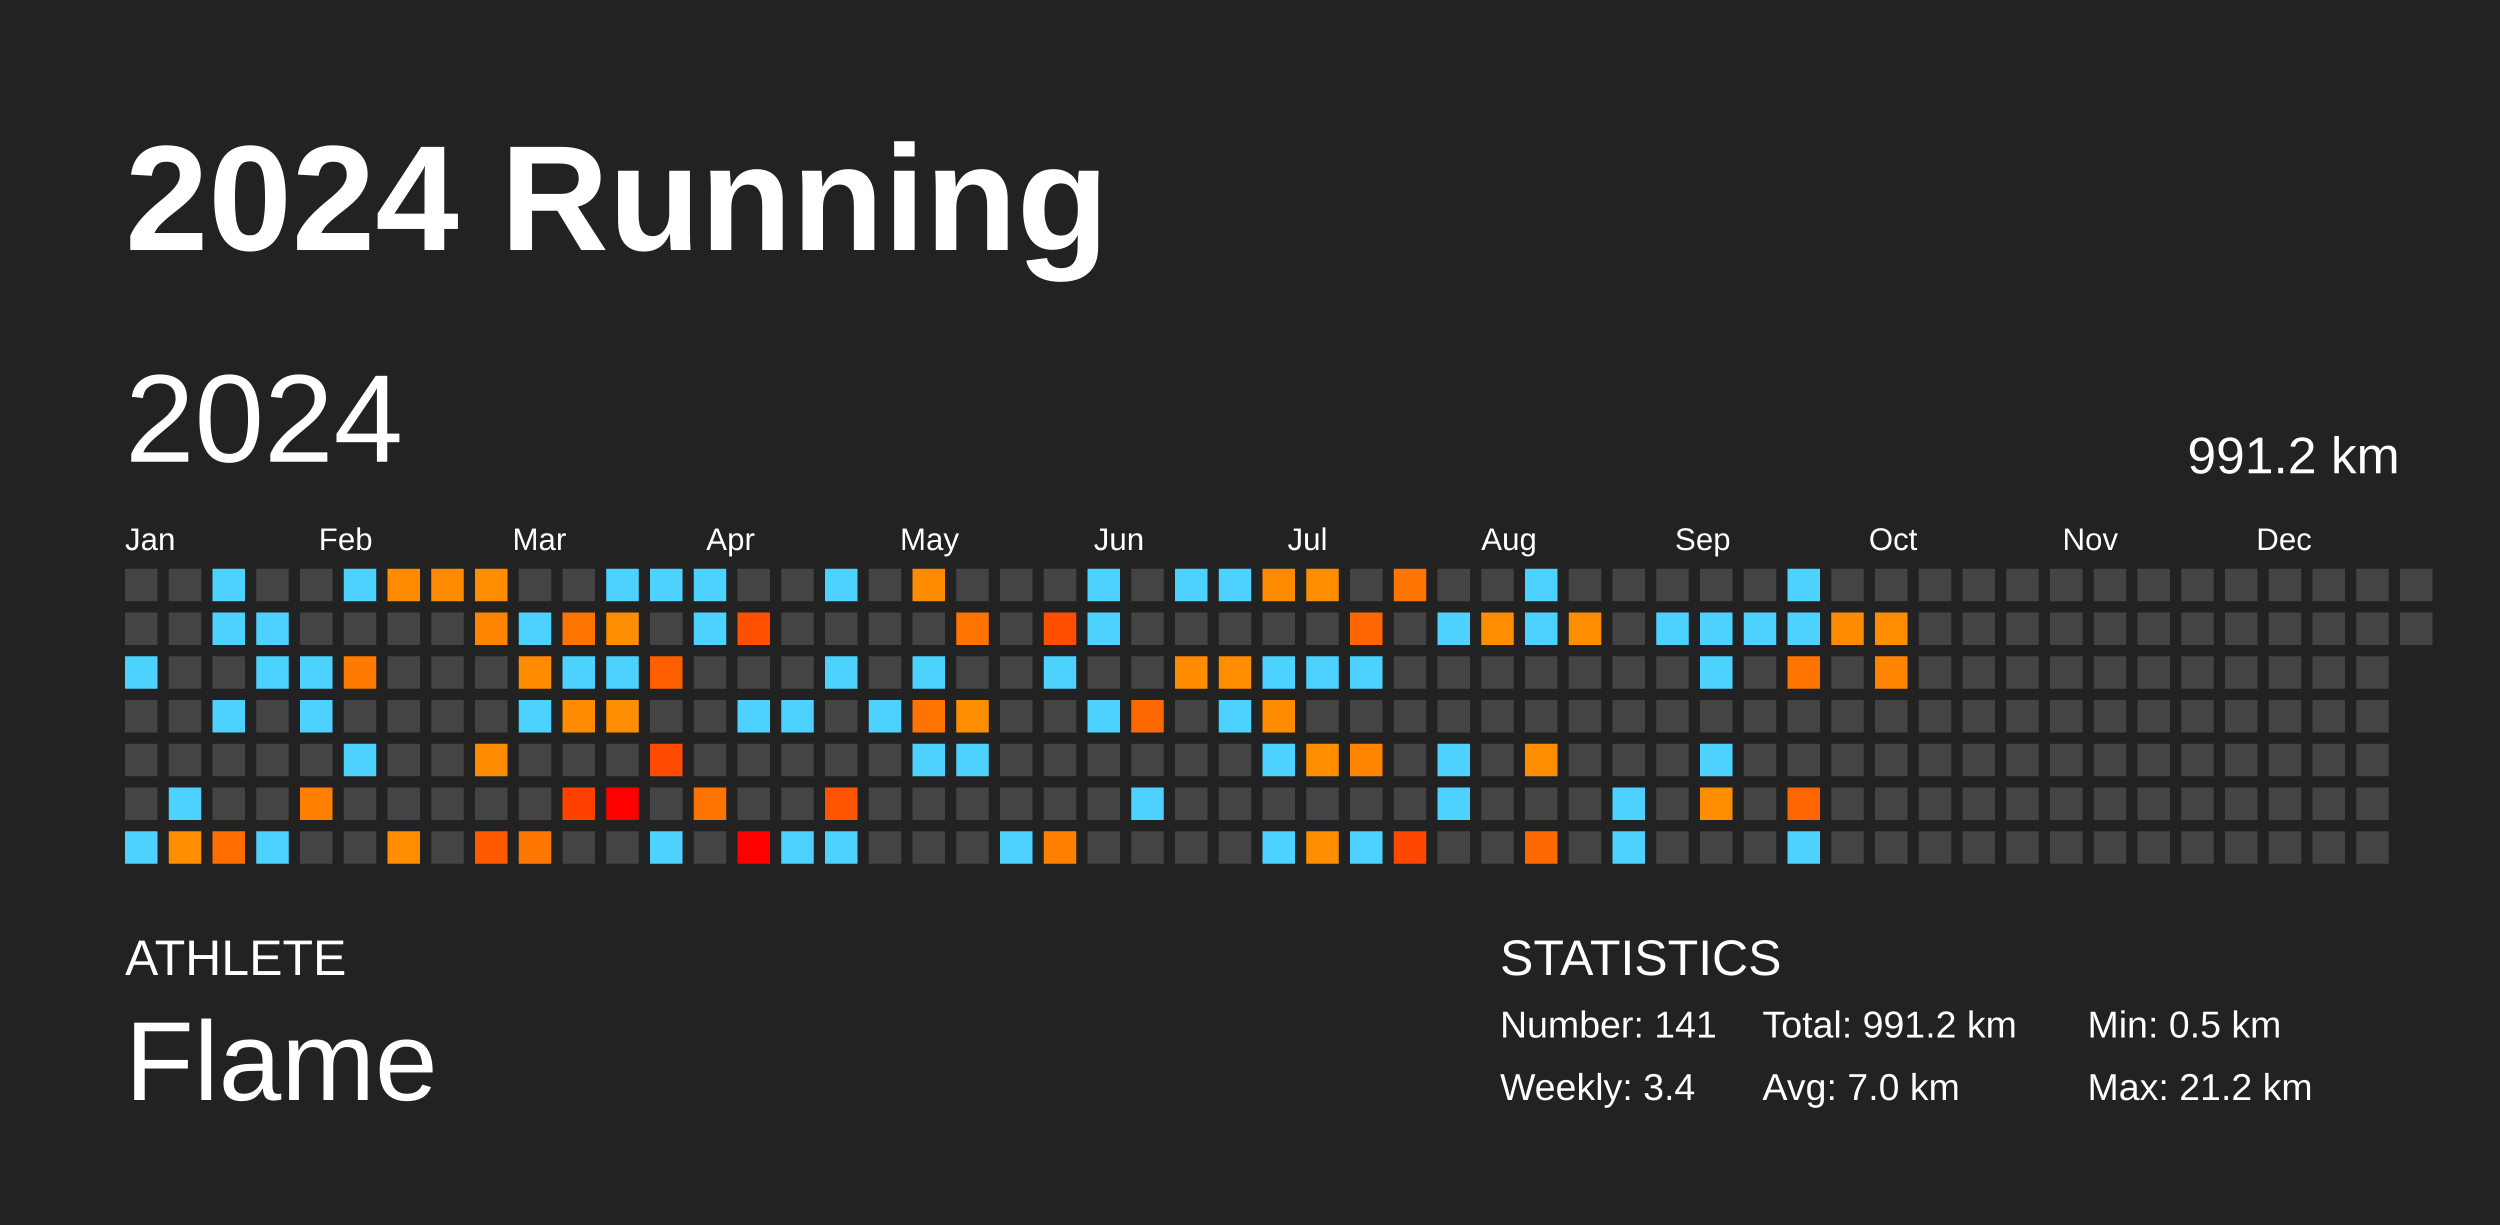
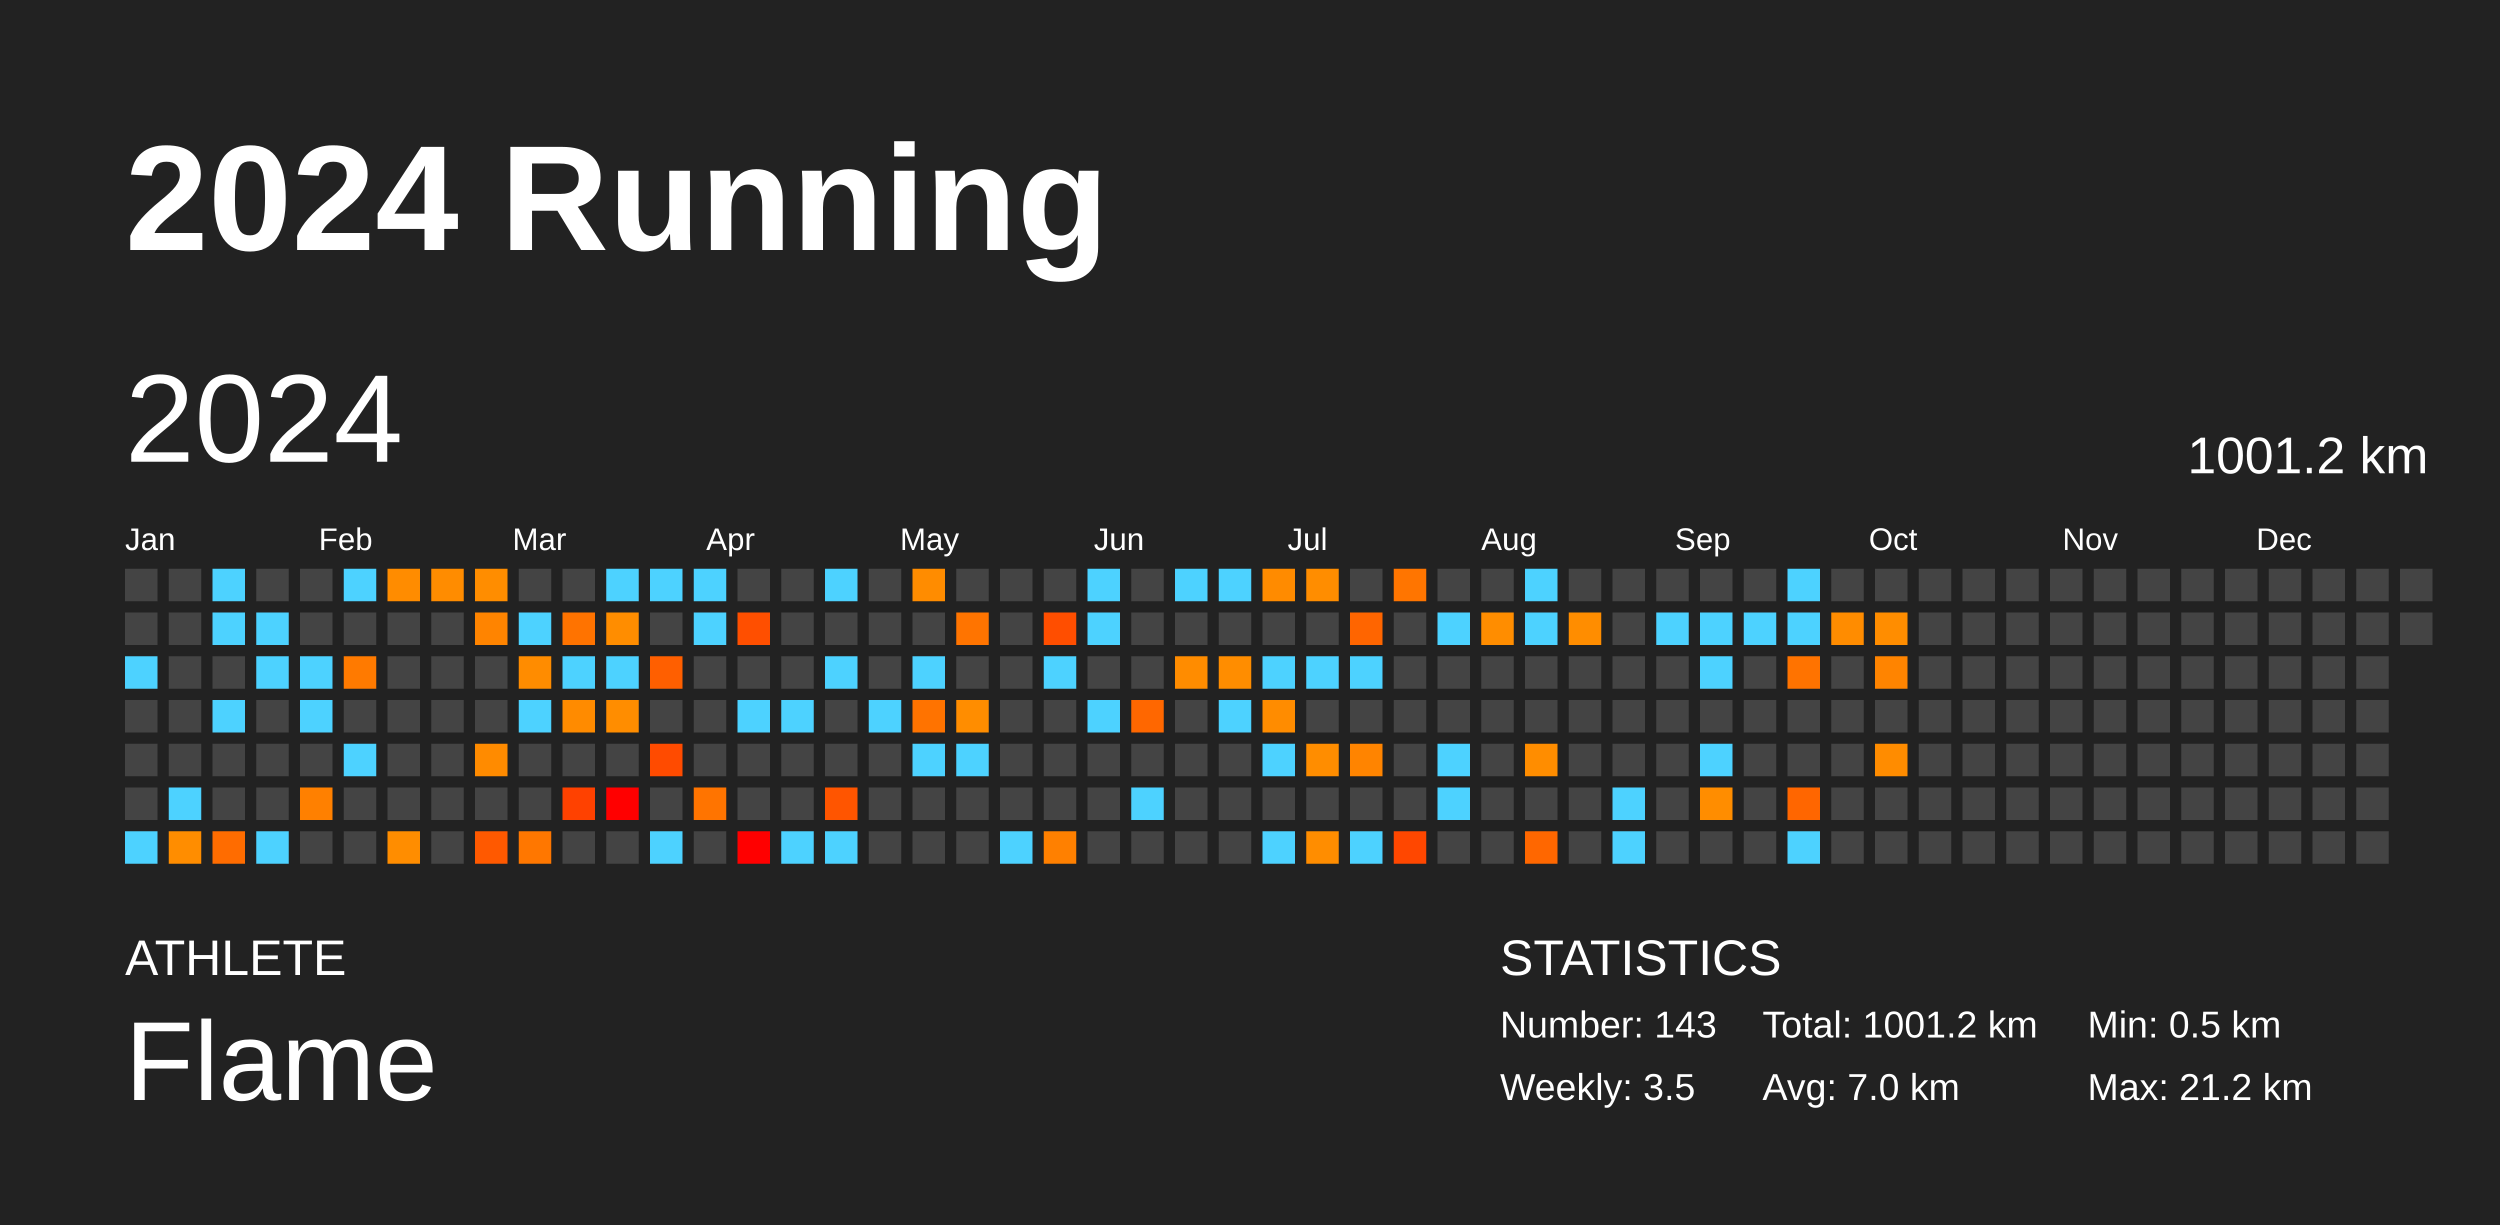
<svg xmlns="http://www.w3.org/2000/svg" baseProfile="full" height="98mm" version="1.1" viewBox="0,0,200,98" width="200mm">
  <defs />
  <rect fill="#222222" height="98" width="200" x="0" y="0" />
  <text fill="#FFFFFF" style="font-size:12px; font-family:Arial; font-weight:bold;" x="10" y="20">2024 Running</text>
  <text fill="#FFFFFF" style="font-size:4px; font-family:Arial" x="10" y="78">ATHLETE</text>
  <text fill="#FFFFFF" style="font-size:9px; font-family:Arial" x="10" y="88">Flame</text>
  <text fill="#FFFFFF" style="font-size:4px; font-family:Arial" x="120" y="78">STATISTICS</text>
-   <text fill="#FFFFFF" style="font-size:3px; font-family:Arial" x="120" y="83">Number: 141</text>
-   <text fill="#FFFFFF" style="font-size:3px; font-family:Arial" x="120" y="88">Weekly: 3.4</text>
-   <text fill="#FFFFFF" style="font-size:3px; font-family:Arial" x="141" y="83">Total: 991.2 km</text>
+   <text fill="#FFFFFF" style="font-size:3px; font-family:Arial" x="120" y="83">Number: 143</text>
+   <text fill="#FFFFFF" style="font-size:3px; font-family:Arial" x="120" y="88">Weekly: 3.5</text>
+   <text fill="#FFFFFF" style="font-size:3px; font-family:Arial" x="141" y="83">Total: 1001.2 km</text>
  <text fill="#FFFFFF" style="font-size:3px; font-family:Arial" x="141" y="88">Avg: 7.0 km</text>
  <text fill="#FFFFFF" style="font-size:3px; font-family:Arial" x="167" y="83">Min: 0.5 km</text>
  <text fill="#FFFFFF" style="font-size:3px; font-family:Arial" x="167" y="88">Max: 21.2 km</text>
  <text dominant-baseline="hanging" fill="#FFFFFF" style="font-size:10.0px; font-family:Arial;" x="10" y="30">2024</text>
-   <text dominant-baseline="hanging" fill="#FFFFFF" style="font-size:4.125px; font-family:Arial;" x="175" y="35">991.2 km</text>
+   <text dominant-baseline="hanging" fill="#FFFFFF" style="font-size:4.125px; font-family:Arial;" x="175" y="35">1001.2 km</text>
  <text fill="#FFFFFF" style="font-size:2.5px; font-family:Arial" x="10.0" y="44">Jan</text>
  <text fill="#FFFFFF" style="font-size:2.5px; font-family:Arial" x="25.5" y="44">Feb</text>
  <text fill="#FFFFFF" style="font-size:2.5px; font-family:Arial" x="41.0" y="44">Mar</text>
  <text fill="#FFFFFF" style="font-size:2.5px; font-family:Arial" x="56.5" y="44">Apr</text>
  <text fill="#FFFFFF" style="font-size:2.5px; font-family:Arial" x="72.0" y="44">May</text>
  <text fill="#FFFFFF" style="font-size:2.5px; font-family:Arial" x="87.5" y="44">Jun</text>
  <text fill="#FFFFFF" style="font-size:2.5px; font-family:Arial" x="103.0" y="44">Jul</text>
  <text fill="#FFFFFF" style="font-size:2.5px; font-family:Arial" x="118.5" y="44">Aug</text>
  <text fill="#FFFFFF" style="font-size:2.5px; font-family:Arial" x="134.0" y="44">Sep</text>
  <text fill="#FFFFFF" style="font-size:2.5px; font-family:Arial" x="149.5" y="44">Oct</text>
  <text fill="#FFFFFF" style="font-size:2.5px; font-family:Arial" x="165.0" y="44">Nov</text>
  <text fill="#FFFFFF" style="font-size:2.5px; font-family:Arial" x="180.5" y="44">Dec</text>
  <rect fill="#444444" height="2.6" width="2.6" x="10.0" y="45.5" />
  <rect fill="#444444" height="2.6" width="2.6" x="10.0" y="49.0" />
  <rect fill="#4dd2ff" height="2.6" width="2.6" x="10.0" y="52.5" />
  <rect fill="#444444" height="2.6" width="2.6" x="10.0" y="56.0" />
  <rect fill="#444444" height="2.6" width="2.6" x="10.0" y="59.5" />
  <rect fill="#444444" height="2.6" width="2.6" x="10.0" y="63.0" />
  <rect fill="#4dd2ff" height="2.6" width="2.6" x="10.0" y="66.5" />
  <rect fill="#444444" height="2.6" width="2.6" x="13.5" y="45.5" />
  <rect fill="#444444" height="2.6" width="2.6" x="13.5" y="49.0" />
  <rect fill="#444444" height="2.6" width="2.6" x="13.5" y="52.5" />
  <rect fill="#444444" height="2.6" width="2.6" x="13.5" y="56.0" />
  <rect fill="#444444" height="2.6" width="2.6" x="13.5" y="59.5" />
  <rect fill="#4dd2ff" height="2.6" width="2.6" x="13.5" y="63.0" />
  <rect fill="#ff8d00" height="2.6" width="2.6" x="13.5" y="66.5" />
  <rect fill="#4dd2ff" height="2.6" width="2.6" x="17.0" y="45.5" />
  <rect fill="#4dd2ff" height="2.6" width="2.6" x="17.0" y="49.0" />
  <rect fill="#444444" height="2.6" width="2.6" x="17.0" y="52.5" />
  <rect fill="#4dd2ff" height="2.6" width="2.6" x="17.0" y="56.0" />
  <rect fill="#444444" height="2.6" width="2.6" x="17.0" y="59.5" />
  <rect fill="#444444" height="2.6" width="2.6" x="17.0" y="63.0" />
  <rect fill="#ff6c00" height="2.6" width="2.6" x="17.0" y="66.5" />
  <rect fill="#444444" height="2.6" width="2.6" x="20.5" y="45.5" />
  <rect fill="#4dd2ff" height="2.6" width="2.6" x="20.5" y="49.0" />
  <rect fill="#4dd2ff" height="2.6" width="2.6" x="20.5" y="52.5" />
  <rect fill="#444444" height="2.6" width="2.6" x="20.5" y="56.0" />
  <rect fill="#444444" height="2.6" width="2.6" x="20.5" y="59.5" />
  <rect fill="#444444" height="2.6" width="2.6" x="20.5" y="63.0" />
  <rect fill="#4dd2ff" height="2.6" width="2.6" x="20.5" y="66.5" />
  <rect fill="#444444" height="2.6" width="2.6" x="24.0" y="45.5" />
  <rect fill="#444444" height="2.6" width="2.6" x="24.0" y="49.0" />
  <rect fill="#4dd2ff" height="2.6" width="2.6" x="24.0" y="52.5" />
  <rect fill="#4dd2ff" height="2.6" width="2.6" x="24.0" y="56.0" />
  <rect fill="#444444" height="2.6" width="2.6" x="24.0" y="59.5" />
  <rect fill="#ff8000" height="2.6" width="2.6" x="24.0" y="63.0" />
  <rect fill="#444444" height="2.6" width="2.6" x="24.0" y="66.5" />
  <rect fill="#4dd2ff" height="2.6" width="2.6" x="27.5" y="45.5" />
  <rect fill="#444444" height="2.6" width="2.6" x="27.5" y="49.0" />
  <rect fill="#ff7a00" height="2.6" width="2.6" x="27.5" y="52.5" />
  <rect fill="#444444" height="2.6" width="2.6" x="27.5" y="56.0" />
  <rect fill="#4dd2ff" height="2.6" width="2.6" x="27.5" y="59.5" />
  <rect fill="#444444" height="2.6" width="2.6" x="27.5" y="63.0" />
  <rect fill="#444444" height="2.6" width="2.6" x="27.5" y="66.5" />
  <rect fill="#ff8c00" height="2.6" width="2.6" x="31.0" y="45.5" />
  <rect fill="#444444" height="2.6" width="2.6" x="31.0" y="49.0" />
  <rect fill="#444444" height="2.6" width="2.6" x="31.0" y="52.5" />
  <rect fill="#444444" height="2.6" width="2.6" x="31.0" y="56.0" />
  <rect fill="#444444" height="2.6" width="2.6" x="31.0" y="59.5" />
  <rect fill="#444444" height="2.6" width="2.6" x="31.0" y="63.0" />
  <rect fill="#ff8d00" height="2.6" width="2.6" x="31.0" y="66.5" />
  <rect fill="#ff8c00" height="2.6" width="2.6" x="34.5" y="45.5" />
  <rect fill="#444444" height="2.6" width="2.6" x="34.5" y="49.0" />
  <rect fill="#444444" height="2.6" width="2.6" x="34.5" y="52.5" />
  <rect fill="#444444" height="2.6" width="2.6" x="34.5" y="56.0" />
  <rect fill="#444444" height="2.6" width="2.6" x="34.5" y="59.5" />
  <rect fill="#444444" height="2.6" width="2.6" x="34.5" y="63.0" />
  <rect fill="#444444" height="2.6" width="2.6" x="34.5" y="66.5" />
  <rect fill="#ff8d00" height="2.6" width="2.6" x="38.0" y="45.5" />
  <rect fill="#ff8400" height="2.6" width="2.6" x="38.0" y="49.0" />
  <rect fill="#444444" height="2.6" width="2.6" x="38.0" y="52.5" />
  <rect fill="#444444" height="2.6" width="2.6" x="38.0" y="56.0" />
  <rect fill="#ff8b00" height="2.6" width="2.6" x="38.0" y="59.5" />
  <rect fill="#444444" height="2.6" width="2.6" x="38.0" y="63.0" />
  <rect fill="#ff5900" height="2.6" width="2.6" x="38.0" y="66.5" />
  <rect fill="#444444" height="2.6" width="2.6" x="41.5" y="45.5" />
  <rect fill="#4dd2ff" height="2.6" width="2.6" x="41.5" y="49.0" />
  <rect fill="#ff8c00" height="2.6" width="2.6" x="41.5" y="52.5" />
  <rect fill="#4dd2ff" height="2.6" width="2.6" x="41.5" y="56.0" />
  <rect fill="#444444" height="2.6" width="2.6" x="41.5" y="59.5" />
  <rect fill="#444444" height="2.6" width="2.6" x="41.5" y="63.0" />
  <rect fill="#ff7700" height="2.6" width="2.6" x="41.5" y="66.5" />
  <rect fill="#444444" height="2.6" width="2.6" x="45.0" y="45.5" />
  <rect fill="#ff7300" height="2.6" width="2.6" x="45.0" y="49.0" />
  <rect fill="#4dd2ff" height="2.6" width="2.6" x="45.0" y="52.5" />
  <rect fill="#ff8b00" height="2.6" width="2.6" x="45.0" y="56.0" />
  <rect fill="#444444" height="2.6" width="2.6" x="45.0" y="59.5" />
  <rect fill="#ff4100" height="2.6" width="2.6" x="45.0" y="63.0" />
  <rect fill="#444444" height="2.6" width="2.6" x="45.0" y="66.5" />
  <rect fill="#4dd2ff" height="2.6" width="2.6" x="48.5" y="45.5" />
  <rect fill="#ff8d00" height="2.6" width="2.6" x="48.5" y="49.0" />
  <rect fill="#4dd2ff" height="2.6" width="2.6" x="48.5" y="52.5" />
  <rect fill="#ff8d00" height="2.6" width="2.6" x="48.5" y="56.0" />
  <rect fill="#444444" height="2.6" width="2.6" x="48.5" y="59.5" />
  <rect fill="red" height="2.6" width="2.6" x="48.5" y="63.0" />
  <rect fill="#444444" height="2.6" width="2.6" x="48.5" y="66.5" />
  <rect fill="#4dd2ff" height="2.6" width="2.6" x="52.0" y="45.5" />
  <rect fill="#444444" height="2.6" width="2.6" x="52.0" y="49.0" />
  <rect fill="#ff5f00" height="2.6" width="2.6" x="52.0" y="52.5" />
  <rect fill="#444444" height="2.6" width="2.6" x="52.0" y="56.0" />
  <rect fill="#ff4b00" height="2.6" width="2.6" x="52.0" y="59.5" />
  <rect fill="#444444" height="2.6" width="2.6" x="52.0" y="63.0" />
  <rect fill="#4dd2ff" height="2.6" width="2.6" x="52.0" y="66.5" />
  <rect fill="#4dd2ff" height="2.6" width="2.6" x="55.5" y="45.5" />
  <rect fill="#4dd2ff" height="2.6" width="2.6" x="55.5" y="49.0" />
  <rect fill="#444444" height="2.6" width="2.6" x="55.5" y="52.5" />
  <rect fill="#444444" height="2.6" width="2.6" x="55.5" y="56.0" />
  <rect fill="#444444" height="2.6" width="2.6" x="55.5" y="59.5" />
  <rect fill="#ff7400" height="2.6" width="2.6" x="55.5" y="63.0" />
  <rect fill="#444444" height="2.6" width="2.6" x="55.5" y="66.5" />
  <rect fill="#444444" height="2.6" width="2.6" x="59.0" y="45.5" />
  <rect fill="#ff4f00" height="2.6" width="2.6" x="59.0" y="49.0" />
  <rect fill="#444444" height="2.6" width="2.6" x="59.0" y="52.5" />
  <rect fill="#4dd2ff" height="2.6" width="2.6" x="59.0" y="56.0" />
  <rect fill="#444444" height="2.6" width="2.6" x="59.0" y="59.5" />
  <rect fill="#444444" height="2.6" width="2.6" x="59.0" y="63.0" />
  <rect fill="red" height="2.6" width="2.6" x="59.0" y="66.5" />
  <rect fill="#444444" height="2.6" width="2.6" x="62.5" y="45.5" />
  <rect fill="#444444" height="2.6" width="2.6" x="62.5" y="49.0" />
  <rect fill="#444444" height="2.6" width="2.6" x="62.5" y="52.5" />
  <rect fill="#4dd2ff" height="2.6" width="2.6" x="62.5" y="56.0" />
  <rect fill="#444444" height="2.6" width="2.6" x="62.5" y="59.5" />
  <rect fill="#444444" height="2.6" width="2.6" x="62.5" y="63.0" />
  <rect fill="#4dd2ff" height="2.6" width="2.6" x="62.5" y="66.5" />
  <rect fill="#4dd2ff" height="2.6" width="2.6" x="66.0" y="45.5" />
  <rect fill="#444444" height="2.6" width="2.6" x="66.0" y="49.0" />
  <rect fill="#4dd2ff" height="2.6" width="2.6" x="66.0" y="52.5" />
  <rect fill="#444444" height="2.6" width="2.6" x="66.0" y="56.0" />
  <rect fill="#444444" height="2.6" width="2.6" x="66.0" y="59.5" />
  <rect fill="#ff5500" height="2.6" width="2.6" x="66.0" y="63.0" />
  <rect fill="#4dd2ff" height="2.6" width="2.6" x="66.0" y="66.5" />
  <rect fill="#444444" height="2.6" width="2.6" x="69.5" y="45.5" />
  <rect fill="#444444" height="2.6" width="2.6" x="69.5" y="49.0" />
  <rect fill="#444444" height="2.6" width="2.6" x="69.5" y="52.5" />
  <rect fill="#4dd2ff" height="2.6" width="2.6" x="69.5" y="56.0" />
  <rect fill="#444444" height="2.6" width="2.6" x="69.5" y="59.5" />
  <rect fill="#444444" height="2.6" width="2.6" x="69.5" y="63.0" />
  <rect fill="#444444" height="2.6" width="2.6" x="69.5" y="66.5" />
  <rect fill="#ff8c00" height="2.6" width="2.6" x="73.0" y="45.5" />
  <rect fill="#444444" height="2.6" width="2.6" x="73.0" y="49.0" />
  <rect fill="#4dd2ff" height="2.6" width="2.6" x="73.0" y="52.5" />
  <rect fill="#ff7300" height="2.6" width="2.6" x="73.0" y="56.0" />
  <rect fill="#4dd2ff" height="2.6" width="2.6" x="73.0" y="59.5" />
  <rect fill="#444444" height="2.6" width="2.6" x="73.0" y="63.0" />
  <rect fill="#444444" height="2.6" width="2.6" x="73.0" y="66.5" />
  <rect fill="#444444" height="2.6" width="2.6" x="76.5" y="45.5" />
  <rect fill="#ff7400" height="2.6" width="2.6" x="76.5" y="49.0" />
  <rect fill="#444444" height="2.6" width="2.6" x="76.5" y="52.5" />
  <rect fill="#ff8d00" height="2.6" width="2.6" x="76.5" y="56.0" />
  <rect fill="#4dd2ff" height="2.6" width="2.6" x="76.5" y="59.5" />
  <rect fill="#444444" height="2.6" width="2.6" x="76.5" y="63.0" />
  <rect fill="#444444" height="2.6" width="2.6" x="76.5" y="66.5" />
  <rect fill="#444444" height="2.6" width="2.6" x="80.0" y="45.5" />
  <rect fill="#444444" height="2.6" width="2.6" x="80.0" y="49.0" />
  <rect fill="#444444" height="2.6" width="2.6" x="80.0" y="52.5" />
  <rect fill="#444444" height="2.6" width="2.6" x="80.0" y="56.0" />
  <rect fill="#444444" height="2.6" width="2.6" x="80.0" y="59.5" />
  <rect fill="#444444" height="2.6" width="2.6" x="80.0" y="63.0" />
  <rect fill="#4dd2ff" height="2.6" width="2.6" x="80.0" y="66.5" />
  <rect fill="#444444" height="2.6" width="2.6" x="83.5" y="45.5" />
  <rect fill="#ff4e00" height="2.6" width="2.6" x="83.5" y="49.0" />
  <rect fill="#4dd2ff" height="2.6" width="2.6" x="83.5" y="52.5" />
  <rect fill="#444444" height="2.6" width="2.6" x="83.5" y="56.0" />
  <rect fill="#444444" height="2.6" width="2.6" x="83.5" y="59.5" />
  <rect fill="#444444" height="2.6" width="2.6" x="83.5" y="63.0" />
  <rect fill="#ff8000" height="2.6" width="2.6" x="83.5" y="66.5" />
  <rect fill="#4dd2ff" height="2.6" width="2.6" x="87.0" y="45.5" />
  <rect fill="#4dd2ff" height="2.6" width="2.6" x="87.0" y="49.0" />
  <rect fill="#444444" height="2.6" width="2.6" x="87.0" y="52.5" />
  <rect fill="#4dd2ff" height="2.6" width="2.6" x="87.0" y="56.0" />
  <rect fill="#444444" height="2.6" width="2.6" x="87.0" y="59.5" />
  <rect fill="#444444" height="2.6" width="2.6" x="87.0" y="63.0" />
  <rect fill="#444444" height="2.6" width="2.6" x="87.0" y="66.5" />
  <rect fill="#444444" height="2.6" width="2.6" x="90.5" y="45.5" />
  <rect fill="#444444" height="2.6" width="2.6" x="90.5" y="49.0" />
  <rect fill="#444444" height="2.6" width="2.6" x="90.5" y="52.5" />
  <rect fill="#ff6700" height="2.6" width="2.6" x="90.5" y="56.0" />
  <rect fill="#444444" height="2.6" width="2.6" x="90.5" y="59.5" />
  <rect fill="#4dd2ff" height="2.6" width="2.6" x="90.5" y="63.0" />
  <rect fill="#444444" height="2.6" width="2.6" x="90.5" y="66.5" />
  <rect fill="#4dd2ff" height="2.6" width="2.6" x="94.0" y="45.5" />
  <rect fill="#444444" height="2.6" width="2.6" x="94.0" y="49.0" />
  <rect fill="#ff8c00" height="2.6" width="2.6" x="94.0" y="52.5" />
  <rect fill="#444444" height="2.6" width="2.6" x="94.0" y="56.0" />
  <rect fill="#444444" height="2.6" width="2.6" x="94.0" y="59.5" />
  <rect fill="#444444" height="2.6" width="2.6" x="94.0" y="63.0" />
  <rect fill="#444444" height="2.6" width="2.6" x="94.0" y="66.5" />
  <rect fill="#4dd2ff" height="2.6" width="2.6" x="97.5" y="45.5" />
  <rect fill="#444444" height="2.6" width="2.6" x="97.5" y="49.0" />
  <rect fill="#ff8d00" height="2.6" width="2.6" x="97.5" y="52.5" />
  <rect fill="#4dd2ff" height="2.6" width="2.6" x="97.5" y="56.0" />
  <rect fill="#444444" height="2.6" width="2.6" x="97.5" y="59.5" />
  <rect fill="#444444" height="2.6" width="2.6" x="97.5" y="63.0" />
  <rect fill="#444444" height="2.6" width="2.6" x="97.5" y="66.5" />
  <rect fill="#ff8b00" height="2.6" width="2.6" x="101.0" y="45.5" />
  <rect fill="#444444" height="2.6" width="2.6" x="101.0" y="49.0" />
  <rect fill="#4dd2ff" height="2.6" width="2.6" x="101.0" y="52.5" />
  <rect fill="#ff8c00" height="2.6" width="2.6" x="101.0" y="56.0" />
  <rect fill="#4dd2ff" height="2.6" width="2.6" x="101.0" y="59.5" />
  <rect fill="#444444" height="2.6" width="2.6" x="101.0" y="63.0" />
  <rect fill="#4dd2ff" height="2.6" width="2.6" x="101.0" y="66.5" />
  <rect fill="#ff8d00" height="2.6" width="2.6" x="104.5" y="45.5" />
  <rect fill="#444444" height="2.6" width="2.6" x="104.5" y="49.0" />
  <rect fill="#4dd2ff" height="2.6" width="2.6" x="104.5" y="52.5" />
  <rect fill="#444444" height="2.6" width="2.6" x="104.5" y="56.0" />
  <rect fill="#ff8d00" height="2.6" width="2.6" x="104.5" y="59.5" />
  <rect fill="#444444" height="2.6" width="2.6" x="104.5" y="63.0" />
  <rect fill="#ff8d00" height="2.6" width="2.6" x="104.5" y="66.5" />
  <rect fill="#444444" height="2.6" width="2.6" x="108.0" y="45.5" />
  <rect fill="#ff6500" height="2.6" width="2.6" x="108.0" y="49.0" />
  <rect fill="#4dd2ff" height="2.6" width="2.6" x="108.0" y="52.5" />
  <rect fill="#444444" height="2.6" width="2.6" x="108.0" y="56.0" />
  <rect fill="#ff8400" height="2.6" width="2.6" x="108.0" y="59.5" />
  <rect fill="#444444" height="2.6" width="2.6" x="108.0" y="63.0" />
  <rect fill="#4dd2ff" height="2.6" width="2.6" x="108.0" y="66.5" />
  <rect fill="#ff7500" height="2.6" width="2.6" x="111.5" y="45.5" />
  <rect fill="#444444" height="2.6" width="2.6" x="111.5" y="49.0" />
  <rect fill="#444444" height="2.6" width="2.6" x="111.5" y="52.5" />
  <rect fill="#444444" height="2.6" width="2.6" x="111.5" y="56.0" />
  <rect fill="#444444" height="2.6" width="2.6" x="111.5" y="59.5" />
  <rect fill="#444444" height="2.6" width="2.6" x="111.5" y="63.0" />
  <rect fill="#ff4700" height="2.6" width="2.6" x="111.5" y="66.5" />
  <rect fill="#444444" height="2.6" width="2.6" x="115.0" y="45.5" />
  <rect fill="#4dd2ff" height="2.6" width="2.6" x="115.0" y="49.0" />
  <rect fill="#444444" height="2.6" width="2.6" x="115.0" y="52.5" />
  <rect fill="#444444" height="2.6" width="2.6" x="115.0" y="56.0" />
  <rect fill="#4dd2ff" height="2.6" width="2.6" x="115.0" y="59.5" />
  <rect fill="#4dd2ff" height="2.6" width="2.6" x="115.0" y="63.0" />
  <rect fill="#444444" height="2.6" width="2.6" x="115.0" y="66.5" />
  <rect fill="#444444" height="2.6" width="2.6" x="118.5" y="45.5" />
  <rect fill="#ff8d00" height="2.6" width="2.6" x="118.5" y="49.0" />
  <rect fill="#444444" height="2.6" width="2.6" x="118.5" y="52.5" />
  <rect fill="#444444" height="2.6" width="2.6" x="118.5" y="56.0" />
  <rect fill="#444444" height="2.6" width="2.6" x="118.5" y="59.5" />
  <rect fill="#444444" height="2.6" width="2.6" x="118.5" y="63.0" />
  <rect fill="#444444" height="2.6" width="2.6" x="118.5" y="66.5" />
  <rect fill="#4dd2ff" height="2.6" width="2.6" x="122.0" y="45.5" />
  <rect fill="#4dd2ff" height="2.6" width="2.6" x="122.0" y="49.0" />
  <rect fill="#444444" height="2.6" width="2.6" x="122.0" y="52.5" />
  <rect fill="#444444" height="2.6" width="2.6" x="122.0" y="56.0" />
  <rect fill="#ff8d00" height="2.6" width="2.6" x="122.0" y="59.5" />
  <rect fill="#444444" height="2.6" width="2.6" x="122.0" y="63.0" />
  <rect fill="#ff6700" height="2.6" width="2.6" x="122.0" y="66.5" />
  <rect fill="#444444" height="2.6" width="2.6" x="125.5" y="45.5" />
  <rect fill="#ff8d00" height="2.6" width="2.6" x="125.5" y="49.0" />
  <rect fill="#444444" height="2.6" width="2.6" x="125.5" y="52.5" />
  <rect fill="#444444" height="2.6" width="2.6" x="125.5" y="56.0" />
  <rect fill="#444444" height="2.6" width="2.6" x="125.5" y="59.5" />
  <rect fill="#444444" height="2.6" width="2.6" x="125.5" y="63.0" />
  <rect fill="#444444" height="2.6" width="2.6" x="125.5" y="66.5" />
  <rect fill="#444444" height="2.6" width="2.6" x="129.0" y="45.5" />
  <rect fill="#444444" height="2.6" width="2.6" x="129.0" y="49.0" />
  <rect fill="#444444" height="2.6" width="2.6" x="129.0" y="52.5" />
  <rect fill="#444444" height="2.6" width="2.6" x="129.0" y="56.0" />
  <rect fill="#444444" height="2.6" width="2.6" x="129.0" y="59.5" />
  <rect fill="#4dd2ff" height="2.6" width="2.6" x="129.0" y="63.0" />
  <rect fill="#4dd2ff" height="2.6" width="2.6" x="129.0" y="66.5" />
  <rect fill="#444444" height="2.6" width="2.6" x="132.5" y="45.5" />
  <rect fill="#4dd2ff" height="2.6" width="2.6" x="132.5" y="49.0" />
  <rect fill="#444444" height="2.6" width="2.6" x="132.5" y="52.5" />
  <rect fill="#444444" height="2.6" width="2.6" x="132.5" y="56.0" />
  <rect fill="#444444" height="2.6" width="2.6" x="132.5" y="59.5" />
  <rect fill="#444444" height="2.6" width="2.6" x="132.5" y="63.0" />
  <rect fill="#444444" height="2.6" width="2.6" x="132.5" y="66.5" />
  <rect fill="#444444" height="2.6" width="2.6" x="136.0" y="45.5" />
  <rect fill="#4dd2ff" height="2.6" width="2.6" x="136.0" y="49.0" />
  <rect fill="#4dd2ff" height="2.6" width="2.6" x="136.0" y="52.5" />
  <rect fill="#444444" height="2.6" width="2.6" x="136.0" y="56.0" />
  <rect fill="#4dd2ff" height="2.6" width="2.6" x="136.0" y="59.5" />
  <rect fill="#ff8d00" height="2.6" width="2.6" x="136.0" y="63.0" />
  <rect fill="#444444" height="2.6" width="2.6" x="136.0" y="66.5" />
  <rect fill="#444444" height="2.6" width="2.6" x="139.5" y="45.5" />
  <rect fill="#4dd2ff" height="2.6" width="2.6" x="139.5" y="49.0" />
  <rect fill="#444444" height="2.6" width="2.6" x="139.5" y="52.5" />
  <rect fill="#444444" height="2.6" width="2.6" x="139.5" y="56.0" />
  <rect fill="#444444" height="2.6" width="2.6" x="139.5" y="59.5" />
  <rect fill="#444444" height="2.6" width="2.6" x="139.5" y="63.0" />
  <rect fill="#444444" height="2.6" width="2.6" x="139.5" y="66.5" />
  <rect fill="#4dd2ff" height="2.6" width="2.6" x="143.0" y="45.5" />
  <rect fill="#4dd2ff" height="2.6" width="2.6" x="143.0" y="49.0" />
  <rect fill="#ff7300" height="2.6" width="2.6" x="143.0" y="52.5" />
  <rect fill="#444444" height="2.6" width="2.6" x="143.0" y="56.0" />
  <rect fill="#444444" height="2.6" width="2.6" x="143.0" y="59.5" />
  <rect fill="#ff6600" height="2.6" width="2.6" x="143.0" y="63.0" />
  <rect fill="#4dd2ff" height="2.6" width="2.6" x="143.0" y="66.5" />
  <rect fill="#444444" height="2.6" width="2.6" x="146.5" y="45.5" />
  <rect fill="#ff8c00" height="2.6" width="2.6" x="146.5" y="49.0" />
  <rect fill="#444444" height="2.6" width="2.6" x="146.5" y="52.5" />
  <rect fill="#444444" height="2.6" width="2.6" x="146.5" y="56.0" />
  <rect fill="#444444" height="2.6" width="2.6" x="146.5" y="59.5" />
  <rect fill="#444444" height="2.6" width="2.6" x="146.5" y="63.0" />
  <rect fill="#444444" height="2.6" width="2.6" x="146.5" y="66.5" />
  <rect fill="#444444" height="2.6" width="2.6" x="150.0" y="45.5" />
  <rect fill="#ff8d00" height="2.6" width="2.6" x="150.0" y="49.0" />
  <rect fill="#ff8400" height="2.6" width="2.6" x="150.0" y="52.5" />
  <rect fill="#444444" height="2.6" width="2.6" x="150.0" y="56.0" />
-   <rect fill="#444444" height="2.6" width="2.6" x="150.0" y="59.5" />
+   <rect fill="#ff8c00" height="2.6" width="2.6" x="150.0" y="59.5" />
  <rect fill="#444444" height="2.6" width="2.6" x="150.0" y="63.0" />
  <rect fill="#444444" height="2.6" width="2.6" x="150.0" y="66.5" />
  <rect fill="#444444" height="2.6" width="2.6" x="153.5" y="45.5" />
  <rect fill="#444444" height="2.6" width="2.6" x="153.5" y="49.0" />
  <rect fill="#444444" height="2.6" width="2.6" x="153.5" y="52.5" />
  <rect fill="#444444" height="2.6" width="2.6" x="153.5" y="56.0" />
  <rect fill="#444444" height="2.6" width="2.6" x="153.5" y="59.5" />
  <rect fill="#444444" height="2.6" width="2.6" x="153.5" y="63.0" />
  <rect fill="#444444" height="2.6" width="2.6" x="153.5" y="66.5" />
  <rect fill="#444444" height="2.6" width="2.6" x="157.0" y="45.5" />
  <rect fill="#444444" height="2.6" width="2.6" x="157.0" y="49.0" />
  <rect fill="#444444" height="2.6" width="2.6" x="157.0" y="52.5" />
  <rect fill="#444444" height="2.6" width="2.6" x="157.0" y="56.0" />
  <rect fill="#444444" height="2.6" width="2.6" x="157.0" y="59.5" />
  <rect fill="#444444" height="2.6" width="2.6" x="157.0" y="63.0" />
  <rect fill="#444444" height="2.6" width="2.6" x="157.0" y="66.5" />
  <rect fill="#444444" height="2.6" width="2.6" x="160.5" y="45.5" />
  <rect fill="#444444" height="2.6" width="2.6" x="160.5" y="49.0" />
  <rect fill="#444444" height="2.6" width="2.6" x="160.5" y="52.5" />
  <rect fill="#444444" height="2.6" width="2.6" x="160.5" y="56.0" />
  <rect fill="#444444" height="2.6" width="2.6" x="160.5" y="59.5" />
  <rect fill="#444444" height="2.6" width="2.6" x="160.5" y="63.0" />
  <rect fill="#444444" height="2.6" width="2.6" x="160.5" y="66.5" />
  <rect fill="#444444" height="2.6" width="2.6" x="164.0" y="45.5" />
  <rect fill="#444444" height="2.6" width="2.6" x="164.0" y="49.0" />
  <rect fill="#444444" height="2.6" width="2.6" x="164.0" y="52.5" />
  <rect fill="#444444" height="2.6" width="2.6" x="164.0" y="56.0" />
  <rect fill="#444444" height="2.6" width="2.6" x="164.0" y="59.5" />
  <rect fill="#444444" height="2.6" width="2.6" x="164.0" y="63.0" />
  <rect fill="#444444" height="2.6" width="2.6" x="164.0" y="66.5" />
  <rect fill="#444444" height="2.6" width="2.6" x="167.5" y="45.5" />
  <rect fill="#444444" height="2.6" width="2.6" x="167.5" y="49.0" />
  <rect fill="#444444" height="2.6" width="2.6" x="167.5" y="52.5" />
  <rect fill="#444444" height="2.6" width="2.6" x="167.5" y="56.0" />
  <rect fill="#444444" height="2.6" width="2.6" x="167.5" y="59.5" />
  <rect fill="#444444" height="2.6" width="2.6" x="167.5" y="63.0" />
  <rect fill="#444444" height="2.6" width="2.6" x="167.5" y="66.5" />
  <rect fill="#444444" height="2.6" width="2.6" x="171.0" y="45.5" />
  <rect fill="#444444" height="2.6" width="2.6" x="171.0" y="49.0" />
  <rect fill="#444444" height="2.6" width="2.6" x="171.0" y="52.5" />
  <rect fill="#444444" height="2.6" width="2.6" x="171.0" y="56.0" />
  <rect fill="#444444" height="2.6" width="2.6" x="171.0" y="59.5" />
  <rect fill="#444444" height="2.6" width="2.6" x="171.0" y="63.0" />
  <rect fill="#444444" height="2.6" width="2.6" x="171.0" y="66.5" />
  <rect fill="#444444" height="2.6" width="2.6" x="174.5" y="45.5" />
  <rect fill="#444444" height="2.6" width="2.6" x="174.5" y="49.0" />
  <rect fill="#444444" height="2.6" width="2.6" x="174.5" y="52.5" />
  <rect fill="#444444" height="2.6" width="2.6" x="174.5" y="56.0" />
  <rect fill="#444444" height="2.6" width="2.6" x="174.5" y="59.5" />
  <rect fill="#444444" height="2.6" width="2.6" x="174.5" y="63.0" />
  <rect fill="#444444" height="2.6" width="2.6" x="174.5" y="66.5" />
  <rect fill="#444444" height="2.6" width="2.6" x="178.0" y="45.5" />
  <rect fill="#444444" height="2.6" width="2.6" x="178.0" y="49.0" />
  <rect fill="#444444" height="2.6" width="2.6" x="178.0" y="52.5" />
  <rect fill="#444444" height="2.6" width="2.6" x="178.0" y="56.0" />
  <rect fill="#444444" height="2.6" width="2.6" x="178.0" y="59.5" />
  <rect fill="#444444" height="2.6" width="2.6" x="178.0" y="63.0" />
  <rect fill="#444444" height="2.6" width="2.6" x="178.0" y="66.5" />
  <rect fill="#444444" height="2.6" width="2.6" x="181.5" y="45.5" />
  <rect fill="#444444" height="2.6" width="2.6" x="181.5" y="49.0" />
  <rect fill="#444444" height="2.6" width="2.6" x="181.5" y="52.5" />
  <rect fill="#444444" height="2.6" width="2.6" x="181.5" y="56.0" />
  <rect fill="#444444" height="2.6" width="2.6" x="181.5" y="59.5" />
  <rect fill="#444444" height="2.6" width="2.6" x="181.5" y="63.0" />
  <rect fill="#444444" height="2.6" width="2.6" x="181.5" y="66.5" />
  <rect fill="#444444" height="2.6" width="2.6" x="185.0" y="45.5" />
  <rect fill="#444444" height="2.6" width="2.6" x="185.0" y="49.0" />
  <rect fill="#444444" height="2.6" width="2.6" x="185.0" y="52.5" />
  <rect fill="#444444" height="2.6" width="2.6" x="185.0" y="56.0" />
  <rect fill="#444444" height="2.6" width="2.6" x="185.0" y="59.5" />
  <rect fill="#444444" height="2.6" width="2.6" x="185.0" y="63.0" />
  <rect fill="#444444" height="2.6" width="2.6" x="185.0" y="66.5" />
  <rect fill="#444444" height="2.6" width="2.6" x="188.5" y="45.5" />
  <rect fill="#444444" height="2.6" width="2.6" x="188.5" y="49.0" />
  <rect fill="#444444" height="2.6" width="2.6" x="188.5" y="52.5" />
  <rect fill="#444444" height="2.6" width="2.6" x="188.5" y="56.0" />
  <rect fill="#444444" height="2.6" width="2.6" x="188.5" y="59.5" />
  <rect fill="#444444" height="2.6" width="2.6" x="188.5" y="63.0" />
  <rect fill="#444444" height="2.6" width="2.6" x="188.5" y="66.5" />
  <rect fill="#444444" height="2.6" width="2.6" x="192.0" y="45.5" />
  <rect fill="#444444" height="2.6" width="2.6" x="192.0" y="49.0" />
</svg>
